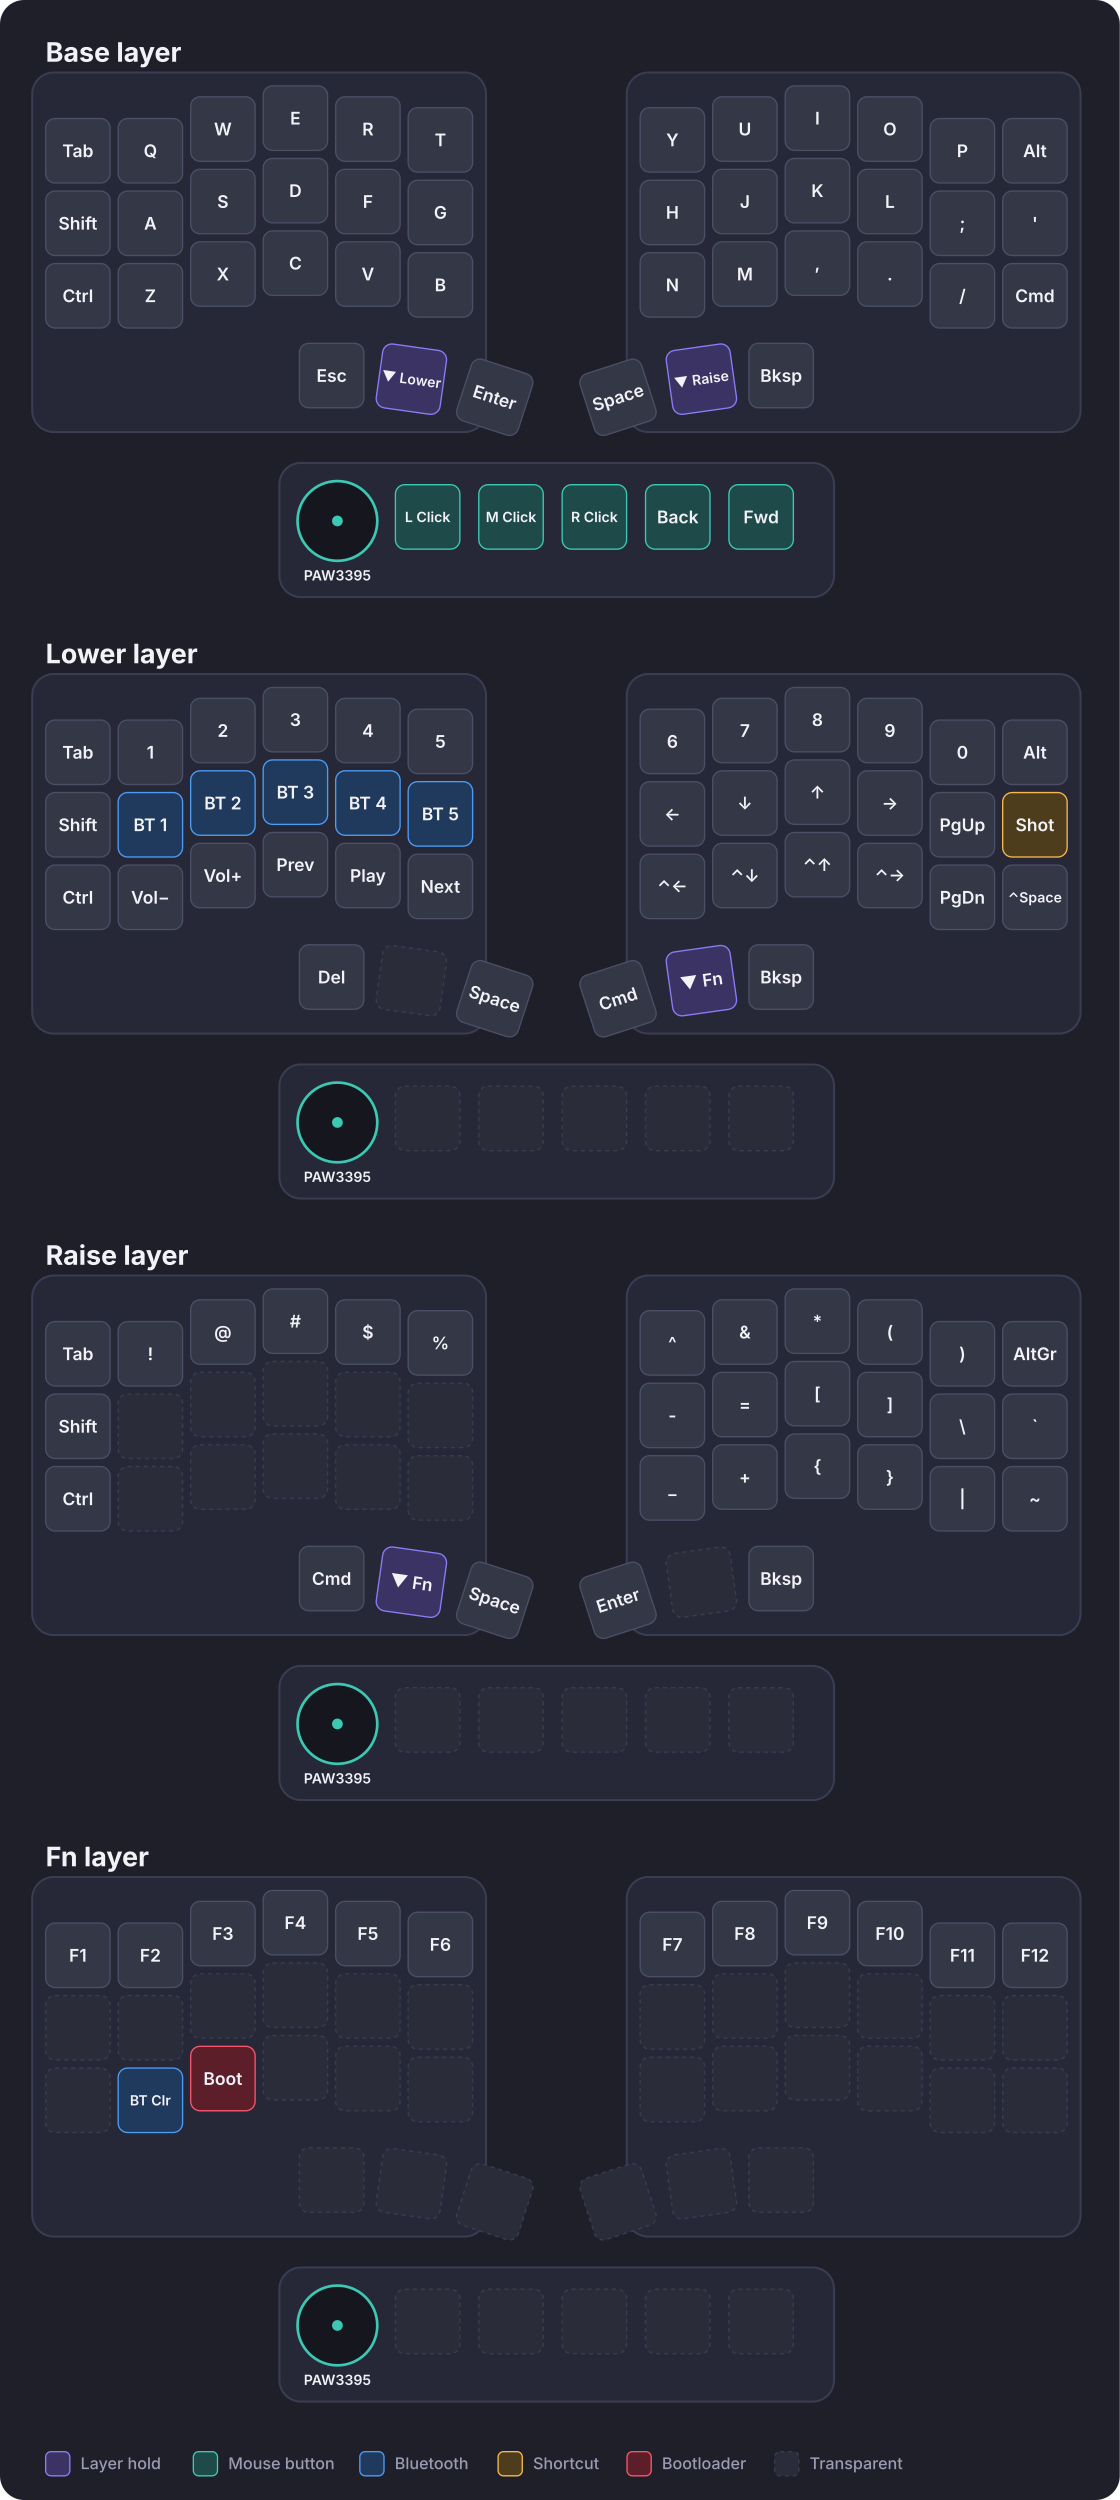
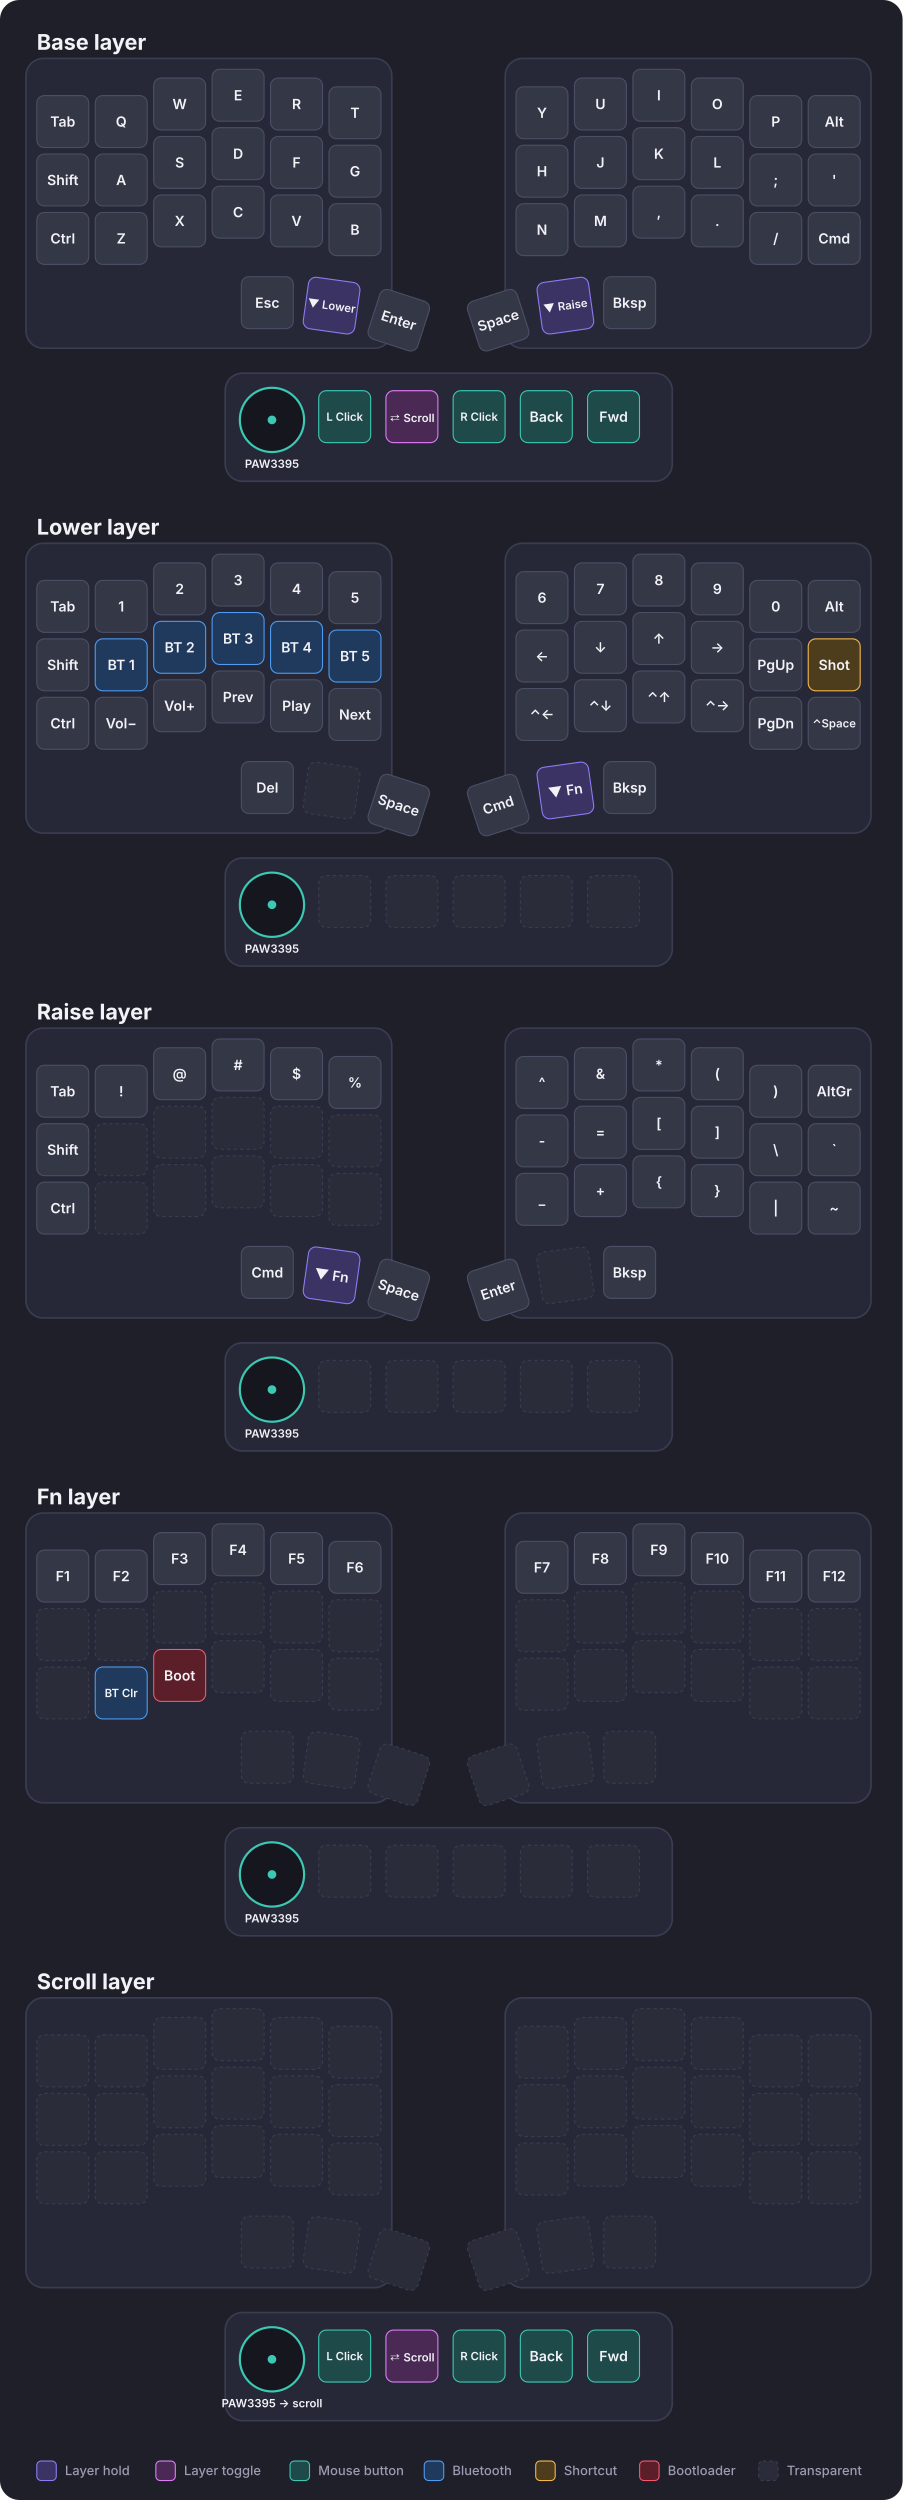
- <svg xmlns="http://www.w3.org/2000/svg" width="834" height="1862" viewBox="0 0 834 1862">
+ <svg xmlns="http://www.w3.org/2000/svg" width="834" height="2310" viewBox="0 0 834 2310">
  <style>
  .bg { fill: #1e1f29; }
  .half { fill: #262837; stroke: #3a3d52; stroke-width: 1.5; }
  .key { fill: #343746; stroke: #4b4f66; stroke-width: 1; }
  .lbl { fill: #f2f2f7; font: 600 13px 'Inter','Segoe UI',Helvetica,Arial,sans-serif; text-anchor: middle; dominant-baseline: central; }
  .small { font-size: 10.5px; }
  .title { fill: #f2f2f7; font: 700 20px 'Inter','Segoe UI',Helvetica,Arial,sans-serif; }
  .sub { fill: #9a9cb3; font: 500 12px 'Inter','Segoe UI',Helvetica,Arial,sans-serif; }
  .kind-layer { fill: #3b3363; stroke: #8b7cf6; }
+   .kind-toggle { fill: #4a2a55; stroke: #e07cf6; }
  .kind-mouse { fill: #1f4a4a; stroke: #3cc9b4; }
  .kind-bt { fill: #1f3a5c; stroke: #4c9cf5; }
  .kind-danger { fill: #5c1f2a; stroke: #f5576c; }
  .kind-macro { fill: #4d3d1d; stroke: #f5b84c; }
  .kind-trans { fill: #2a2c3a; stroke: #3a3d52; stroke-dasharray: 3 3; }
  .sensor { fill: #15161e; stroke: #3cc9b4; stroke-width: 2; }
  .sensor-dot { fill: #3cc9b4; }
  .wire { fill: none; stroke-width: 2.2; }
  .pin { fill: #f2f2f7; font: 500 11.5px 'JetBrains Mono','Fira Code',Menlo,monospace; dominant-baseline: central; }
  .pinbox { fill: #343746; stroke: #4b4f66; }
  .board { fill: #17351f; stroke: #3ccf6e; stroke-width: 2; }
</style>
  <rect class="bg" width="100%" height="100%" rx="18" />
  <text class="title" x="34" y="46">Base layer</text>
  <rect class="half" x="24" y="54" width="338" height="267.8" rx="16" />
  <rect class="half" x="466.8" y="54" width="338" height="267.8" rx="16" />
  <rect class="half" x="208.1" y="344.8" width="413.1" height="99.9" rx="16" />
  <circle class="sensor" cx="251.3" cy="388.0" r="29.7" />
  <circle class="sensor-dot" cx="251.3" cy="388.0" r="4" />
  <text class="lbl small" x="251.3" y="428.5">PAW3395</text>
  <g>
    <rect class="key" x="34.0" y="88.3" width="48" height="48" rx="7" />
    <text class="lbl" x="58.0" y="112.3">Tab</text>
  </g>
  <g>
    <rect class="key" x="88.0" y="88.3" width="48" height="48" rx="7" />
    <text class="lbl" x="112.0" y="112.3">Q</text>
  </g>
  <g>
    <rect class="key" x="142.0" y="72.1" width="48" height="48" rx="7" />
    <text class="lbl" x="166.0" y="96.1">W</text>
  </g>
  <g>
    <rect class="key" x="196.0" y="64.0" width="48" height="48" rx="7" />
    <text class="lbl" x="220.0" y="88.0">E</text>
  </g>
  <g>
    <rect class="key" x="250.0" y="72.1" width="48" height="48" rx="7" />
    <text class="lbl" x="274.0" y="96.1">R</text>
  </g>
  <g>
    <rect class="key" x="304.0" y="80.2" width="48" height="48" rx="7" />
    <text class="lbl" x="328.0" y="104.2">T</text>
  </g>
  <g>
    <rect class="key" x="476.8" y="80.2" width="48" height="48" rx="7" />
    <text class="lbl" x="500.8" y="104.2">Y</text>
  </g>
  <g>
    <rect class="key" x="530.8" y="72.1" width="48" height="48" rx="7" />
    <text class="lbl" x="554.8" y="96.1">U</text>
  </g>
  <g>
    <rect class="key" x="584.8" y="64.0" width="48" height="48" rx="7" />
    <text class="lbl" x="608.8" y="88.0">I</text>
  </g>
  <g>
    <rect class="key" x="638.8" y="72.1" width="48" height="48" rx="7" />
    <text class="lbl" x="662.8" y="96.1">O</text>
  </g>
  <g>
    <rect class="key" x="692.8" y="88.3" width="48" height="48" rx="7" />
    <text class="lbl" x="716.8" y="112.3">P</text>
  </g>
  <g>
    <rect class="key" x="746.8" y="88.3" width="48" height="48" rx="7" />
    <text class="lbl" x="770.8" y="112.3">Alt</text>
  </g>
  <g>
    <rect class="key" x="34.0" y="142.3" width="48" height="48" rx="7" />
    <text class="lbl" x="58.0" y="166.3">Shift</text>
  </g>
  <g>
    <rect class="key" x="88.0" y="142.3" width="48" height="48" rx="7" />
    <text class="lbl" x="112.0" y="166.3">A</text>
  </g>
  <g>
    <rect class="key" x="142.0" y="126.1" width="48" height="48" rx="7" />
    <text class="lbl" x="166.0" y="150.1">S</text>
  </g>
  <g>
    <rect class="key" x="196.0" y="118.0" width="48" height="48" rx="7" />
    <text class="lbl" x="220.0" y="142.0">D</text>
  </g>
  <g>
    <rect class="key" x="250.0" y="126.1" width="48" height="48" rx="7" />
    <text class="lbl" x="274.0" y="150.1">F</text>
  </g>
  <g>
    <rect class="key" x="304.0" y="134.2" width="48" height="48" rx="7" />
    <text class="lbl" x="328.0" y="158.2">G</text>
  </g>
  <g>
    <rect class="key" x="476.8" y="134.2" width="48" height="48" rx="7" />
    <text class="lbl" x="500.8" y="158.2">H</text>
  </g>
  <g>
    <rect class="key" x="530.8" y="126.1" width="48" height="48" rx="7" />
    <text class="lbl" x="554.8" y="150.1">J</text>
  </g>
  <g>
    <rect class="key" x="584.8" y="118.0" width="48" height="48" rx="7" />
    <text class="lbl" x="608.8" y="142.0">K</text>
  </g>
  <g>
    <rect class="key" x="638.8" y="126.1" width="48" height="48" rx="7" />
    <text class="lbl" x="662.8" y="150.1">L</text>
  </g>
  <g>
    <rect class="key" x="692.8" y="142.3" width="48" height="48" rx="7" />
    <text class="lbl" x="716.8" y="166.3">;</text>
  </g>
  <g>
    <rect class="key" x="746.8" y="142.3" width="48" height="48" rx="7" />
    <text class="lbl" x="770.8" y="166.3">'</text>
  </g>
  <g>
    <rect class="key" x="34.0" y="196.3" width="48" height="48" rx="7" />
    <text class="lbl" x="58.0" y="220.3">Ctrl</text>
  </g>
  <g>
    <rect class="key" x="88.0" y="196.3" width="48" height="48" rx="7" />
    <text class="lbl" x="112.0" y="220.3">Z</text>
  </g>
  <g>
    <rect class="key" x="142.0" y="180.1" width="48" height="48" rx="7" />
    <text class="lbl" x="166.0" y="204.1">X</text>
  </g>
  <g>
    <rect class="key" x="196.0" y="172.0" width="48" height="48" rx="7" />
    <text class="lbl" x="220.0" y="196.0">C</text>
  </g>
  <g>
    <rect class="key" x="250.0" y="180.1" width="48" height="48" rx="7" />
    <text class="lbl" x="274.0" y="204.1">V</text>
  </g>
  <g>
    <rect class="key" x="304.0" y="188.2" width="48" height="48" rx="7" />
    <text class="lbl" x="328.0" y="212.2">B</text>
  </g>
  <g>
    <rect class="key" x="476.8" y="188.2" width="48" height="48" rx="7" />
    <text class="lbl" x="500.8" y="212.2">N</text>
  </g>
  <g>
    <rect class="key" x="530.8" y="180.1" width="48" height="48" rx="7" />
    <text class="lbl" x="554.8" y="204.1">M</text>
  </g>
  <g>
    <rect class="key" x="584.8" y="172.0" width="48" height="48" rx="7" />
    <text class="lbl" x="608.8" y="196.0">,</text>
  </g>
  <g>
    <rect class="key" x="638.8" y="180.1" width="48" height="48" rx="7" />
    <text class="lbl" x="662.8" y="204.1">.</text>
  </g>
  <g>
    <rect class="key" x="692.8" y="196.3" width="48" height="48" rx="7" />
    <text class="lbl" x="716.8" y="220.3">/</text>
  </g>
  <g>
    <rect class="key" x="746.8" y="196.3" width="48" height="48" rx="7" />
    <text class="lbl" x="770.8" y="220.3">Cmd</text>
  </g>
  <g>
    <rect class="key" x="223.0" y="255.7" width="48" height="48" rx="7" />
    <text class="lbl" x="247.0" y="279.7">Esc</text>
  </g>
  <g transform="rotate(8 306.4 282.4)">
    <rect class="key kind-layer" x="282.4" y="258.4" width="48" height="48" rx="7" />
    <text class="lbl small" x="306.4" y="282.4">▼ Lower</text>
  </g>
  <g transform="rotate(18 368.5 295.9)">
    <rect class="key" x="344.5" y="271.9" width="48" height="48" rx="7" />
    <text class="lbl" x="368.5" y="295.9">Enter</text>
  </g>
  <g transform="rotate(-18 460.3 295.9)">
    <rect class="key" x="436.3" y="271.9" width="48" height="48" rx="7" />
    <text class="lbl" x="460.3" y="295.9">Space</text>
  </g>
  <g transform="rotate(-8 522.4 282.4)">
    <rect class="key kind-layer" x="498.4" y="258.4" width="48" height="48" rx="7" />
    <text class="lbl small" x="522.4" y="282.4">▼ Raise</text>
  </g>
  <g>
    <rect class="key" x="557.8" y="255.7" width="48" height="48" rx="7" />
    <text class="lbl" x="581.8" y="279.7">Bksp</text>
  </g>
  <g>
    <rect class="key kind-mouse" x="294.5" y="361.0" width="48" height="48" rx="7" />
    <text class="lbl small" x="318.5" y="385.0">L Click</text>
  </g>
  <g>
-     <rect class="key kind-mouse" x="356.6" y="361.0" width="48" height="48" rx="7" />
-     <text class="lbl small" x="380.6" y="385.0">M Click</text>
+     <rect class="key kind-toggle" x="356.6" y="361.0" width="48" height="48" rx="7" />
+     <text class="lbl small" x="380.6" y="385.0">⇄ Scroll</text>
  </g>
  <g>
    <rect class="key kind-mouse" x="418.7" y="361.0" width="48" height="48" rx="7" />
    <text class="lbl small" x="442.7" y="385.0">R Click</text>
  </g>
  <g>
    <rect class="key kind-mouse" x="480.8" y="361.0" width="48" height="48" rx="7" />
    <text class="lbl" x="504.8" y="385.0">Back</text>
  </g>
  <g>
    <rect class="key kind-mouse" x="542.9" y="361.0" width="48" height="48" rx="7" />
    <text class="lbl" x="566.9" y="385.0">Fwd</text>
  </g>
  <text class="title" x="34" y="494">Lower layer</text>
  <rect class="half" x="24" y="502" width="338" height="267.8" rx="16" />
  <rect class="half" x="466.8" y="502" width="338" height="267.8" rx="16" />
  <rect class="half" x="208.1" y="792.8" width="413.1" height="99.9" rx="16" />
  <circle class="sensor" cx="251.3" cy="836.0" r="29.7" />
  <circle class="sensor-dot" cx="251.3" cy="836.0" r="4" />
  <text class="lbl small" x="251.3" y="876.5">PAW3395</text>
  <g>
    <rect class="key" x="34.0" y="536.3" width="48" height="48" rx="7" />
    <text class="lbl" x="58.0" y="560.3">Tab</text>
  </g>
  <g>
    <rect class="key" x="88.0" y="536.3" width="48" height="48" rx="7" />
    <text class="lbl" x="112.0" y="560.3">1</text>
  </g>
  <g>
    <rect class="key" x="142.0" y="520.1" width="48" height="48" rx="7" />
    <text class="lbl" x="166.0" y="544.1">2</text>
  </g>
  <g>
    <rect class="key" x="196.0" y="512.0" width="48" height="48" rx="7" />
    <text class="lbl" x="220.0" y="536.0">3</text>
  </g>
  <g>
    <rect class="key" x="250.0" y="520.1" width="48" height="48" rx="7" />
    <text class="lbl" x="274.0" y="544.1">4</text>
  </g>
  <g>
    <rect class="key" x="304.0" y="528.2" width="48" height="48" rx="7" />
    <text class="lbl" x="328.0" y="552.2">5</text>
  </g>
  <g>
    <rect class="key" x="476.8" y="528.2" width="48" height="48" rx="7" />
    <text class="lbl" x="500.8" y="552.2">6</text>
  </g>
  <g>
    <rect class="key" x="530.8" y="520.1" width="48" height="48" rx="7" />
    <text class="lbl" x="554.8" y="544.1">7</text>
  </g>
  <g>
    <rect class="key" x="584.8" y="512.0" width="48" height="48" rx="7" />
    <text class="lbl" x="608.8" y="536.0">8</text>
  </g>
  <g>
    <rect class="key" x="638.8" y="520.1" width="48" height="48" rx="7" />
    <text class="lbl" x="662.8" y="544.1">9</text>
  </g>
  <g>
    <rect class="key" x="692.8" y="536.3" width="48" height="48" rx="7" />
    <text class="lbl" x="716.8" y="560.3">0</text>
  </g>
  <g>
    <rect class="key" x="746.8" y="536.3" width="48" height="48" rx="7" />
    <text class="lbl" x="770.8" y="560.3">Alt</text>
  </g>
  <g>
    <rect class="key" x="34.0" y="590.3" width="48" height="48" rx="7" />
    <text class="lbl" x="58.0" y="614.3">Shift</text>
  </g>
  <g>
    <rect class="key kind-bt" x="88.0" y="590.3" width="48" height="48" rx="7" />
    <text class="lbl" x="112.0" y="614.3">BT 1</text>
  </g>
  <g>
    <rect class="key kind-bt" x="142.0" y="574.1" width="48" height="48" rx="7" />
    <text class="lbl" x="166.0" y="598.1">BT 2</text>
  </g>
  <g>
    <rect class="key kind-bt" x="196.0" y="566.0" width="48" height="48" rx="7" />
    <text class="lbl" x="220.0" y="590.0">BT 3</text>
  </g>
  <g>
    <rect class="key kind-bt" x="250.0" y="574.1" width="48" height="48" rx="7" />
    <text class="lbl" x="274.0" y="598.1">BT 4</text>
  </g>
  <g>
    <rect class="key kind-bt" x="304.0" y="582.2" width="48" height="48" rx="7" />
    <text class="lbl" x="328.0" y="606.2">BT 5</text>
  </g>
  <g>
    <rect class="key" x="476.8" y="582.2" width="48" height="48" rx="7" />
    <text class="lbl" x="500.8" y="606.2">←</text>
  </g>
  <g>
    <rect class="key" x="530.8" y="574.1" width="48" height="48" rx="7" />
    <text class="lbl" x="554.8" y="598.1">↓</text>
  </g>
  <g>
    <rect class="key" x="584.8" y="566.0" width="48" height="48" rx="7" />
    <text class="lbl" x="608.8" y="590.0">↑</text>
  </g>
  <g>
    <rect class="key" x="638.8" y="574.1" width="48" height="48" rx="7" />
    <text class="lbl" x="662.8" y="598.1">→</text>
  </g>
  <g>
    <rect class="key" x="692.8" y="590.3" width="48" height="48" rx="7" />
    <text class="lbl" x="716.8" y="614.3">PgUp</text>
  </g>
  <g>
    <rect class="key kind-macro" x="746.8" y="590.3" width="48" height="48" rx="7" />
    <text class="lbl" x="770.8" y="614.3">Shot</text>
  </g>
  <g>
    <rect class="key" x="34.0" y="644.3" width="48" height="48" rx="7" />
    <text class="lbl" x="58.0" y="668.3">Ctrl</text>
  </g>
  <g>
    <rect class="key" x="88.0" y="644.3" width="48" height="48" rx="7" />
    <text class="lbl" x="112.0" y="668.3">Vol−</text>
  </g>
  <g>
    <rect class="key" x="142.0" y="628.1" width="48" height="48" rx="7" />
    <text class="lbl" x="166.0" y="652.1">Vol+</text>
  </g>
  <g>
    <rect class="key" x="196.0" y="620.0" width="48" height="48" rx="7" />
    <text class="lbl" x="220.0" y="644.0">Prev</text>
  </g>
  <g>
    <rect class="key" x="250.0" y="628.1" width="48" height="48" rx="7" />
    <text class="lbl" x="274.0" y="652.1">Play</text>
  </g>
  <g>
    <rect class="key" x="304.0" y="636.2" width="48" height="48" rx="7" />
    <text class="lbl" x="328.0" y="660.2">Next</text>
  </g>
  <g>
    <rect class="key" x="476.8" y="636.2" width="48" height="48" rx="7" />
    <text class="lbl" x="500.8" y="660.2">⌃←</text>
  </g>
  <g>
    <rect class="key" x="530.8" y="628.1" width="48" height="48" rx="7" />
    <text class="lbl" x="554.8" y="652.1">⌃↓</text>
  </g>
  <g>
    <rect class="key" x="584.8" y="620.0" width="48" height="48" rx="7" />
    <text class="lbl" x="608.8" y="644.0">⌃↑</text>
  </g>
  <g>
    <rect class="key" x="638.8" y="628.1" width="48" height="48" rx="7" />
    <text class="lbl" x="662.8" y="652.1">⌃→</text>
  </g>
  <g>
    <rect class="key" x="692.8" y="644.3" width="48" height="48" rx="7" />
    <text class="lbl" x="716.8" y="668.3">PgDn</text>
  </g>
  <g>
    <rect class="key" x="746.8" y="644.3" width="48" height="48" rx="7" />
    <text class="lbl small" x="770.8" y="668.3">⌃Space</text>
  </g>
  <g>
    <rect class="key" x="223.0" y="703.7" width="48" height="48" rx="7" />
    <text class="lbl" x="247.0" y="727.7">Del</text>
  </g>
  <g transform="rotate(8 306.4 730.4)">
    <rect class="key kind-trans" x="282.4" y="706.4" width="48" height="48" rx="7" />
  </g>
  <g transform="rotate(18 368.5 743.9)">
    <rect class="key" x="344.5" y="719.9" width="48" height="48" rx="7" />
    <text class="lbl" x="368.5" y="743.9">Space</text>
  </g>
  <g transform="rotate(-18 460.3 743.9)">
    <rect class="key" x="436.3" y="719.9" width="48" height="48" rx="7" />
    <text class="lbl" x="460.3" y="743.9">Cmd</text>
  </g>
  <g transform="rotate(-8 522.4 730.4)">
    <rect class="key kind-layer" x="498.4" y="706.4" width="48" height="48" rx="7" />
    <text class="lbl" x="522.4" y="730.4">▼ Fn</text>
  </g>
  <g>
    <rect class="key" x="557.8" y="703.7" width="48" height="48" rx="7" />
    <text class="lbl" x="581.8" y="727.7">Bksp</text>
  </g>
  <g>
    <rect class="key kind-trans" x="294.5" y="809.0" width="48" height="48" rx="7" />
  </g>
  <g>
    <rect class="key kind-trans" x="356.6" y="809.0" width="48" height="48" rx="7" />
  </g>
  <g>
    <rect class="key kind-trans" x="418.7" y="809.0" width="48" height="48" rx="7" />
  </g>
  <g>
    <rect class="key kind-trans" x="480.8" y="809.0" width="48" height="48" rx="7" />
  </g>
  <g>
    <rect class="key kind-trans" x="542.9" y="809.0" width="48" height="48" rx="7" />
  </g>
  <text class="title" x="34" y="942">Raise layer</text>
  <rect class="half" x="24" y="950" width="338" height="267.8" rx="16" />
  <rect class="half" x="466.8" y="950" width="338" height="267.8" rx="16" />
  <rect class="half" x="208.1" y="1240.8" width="413.1" height="99.9" rx="16" />
  <circle class="sensor" cx="251.3" cy="1284.0" r="29.7" />
  <circle class="sensor-dot" cx="251.3" cy="1284.0" r="4" />
  <text class="lbl small" x="251.3" y="1324.5">PAW3395</text>
  <g>
    <rect class="key" x="34.0" y="984.3" width="48" height="48" rx="7" />
    <text class="lbl" x="58.0" y="1008.3">Tab</text>
  </g>
  <g>
    <rect class="key" x="88.0" y="984.3" width="48" height="48" rx="7" />
    <text class="lbl" x="112.0" y="1008.3">!</text>
  </g>
  <g>
    <rect class="key" x="142.0" y="968.1" width="48" height="48" rx="7" />
    <text class="lbl" x="166.0" y="992.1">@</text>
  </g>
  <g>
    <rect class="key" x="196.0" y="960.0" width="48" height="48" rx="7" />
    <text class="lbl" x="220.0" y="984.0">#</text>
  </g>
  <g>
    <rect class="key" x="250.0" y="968.1" width="48" height="48" rx="7" />
    <text class="lbl" x="274.0" y="992.1">$</text>
  </g>
  <g>
    <rect class="key" x="304.0" y="976.2" width="48" height="48" rx="7" />
    <text class="lbl" x="328.0" y="1000.2">%</text>
  </g>
  <g>
    <rect class="key" x="476.8" y="976.2" width="48" height="48" rx="7" />
    <text class="lbl" x="500.8" y="1000.2">^</text>
  </g>
  <g>
    <rect class="key" x="530.8" y="968.1" width="48" height="48" rx="7" />
    <text class="lbl" x="554.8" y="992.1">&amp;</text>
  </g>
  <g>
    <rect class="key" x="584.8" y="960.0" width="48" height="48" rx="7" />
    <text class="lbl" x="608.8" y="984.0">*</text>
  </g>
  <g>
    <rect class="key" x="638.8" y="968.1" width="48" height="48" rx="7" />
    <text class="lbl" x="662.8" y="992.1">(</text>
  </g>
  <g>
    <rect class="key" x="692.8" y="984.3" width="48" height="48" rx="7" />
    <text class="lbl" x="716.8" y="1008.3">)</text>
  </g>
  <g>
    <rect class="key" x="746.8" y="984.3" width="48" height="48" rx="7" />
    <text class="lbl" x="770.8" y="1008.3">AltGr</text>
  </g>
  <g>
    <rect class="key" x="34.0" y="1038.3" width="48" height="48" rx="7" />
    <text class="lbl" x="58.0" y="1062.3">Shift</text>
  </g>
  <g>
    <rect class="key kind-trans" x="88.0" y="1038.3" width="48" height="48" rx="7" />
  </g>
  <g>
    <rect class="key kind-trans" x="142.0" y="1022.1" width="48" height="48" rx="7" />
  </g>
  <g>
    <rect class="key kind-trans" x="196.0" y="1014.0" width="48" height="48" rx="7" />
  </g>
  <g>
    <rect class="key kind-trans" x="250.0" y="1022.1" width="48" height="48" rx="7" />
  </g>
  <g>
    <rect class="key kind-trans" x="304.0" y="1030.2" width="48" height="48" rx="7" />
  </g>
  <g>
    <rect class="key" x="476.8" y="1030.2" width="48" height="48" rx="7" />
    <text class="lbl" x="500.8" y="1054.2">-</text>
  </g>
  <g>
    <rect class="key" x="530.8" y="1022.1" width="48" height="48" rx="7" />
    <text class="lbl" x="554.8" y="1046.1">=</text>
  </g>
  <g>
    <rect class="key" x="584.8" y="1014.0" width="48" height="48" rx="7" />
    <text class="lbl" x="608.8" y="1038.0">[</text>
  </g>
  <g>
    <rect class="key" x="638.8" y="1022.1" width="48" height="48" rx="7" />
    <text class="lbl" x="662.8" y="1046.1">]</text>
  </g>
  <g>
    <rect class="key" x="692.8" y="1038.3" width="48" height="48" rx="7" />
    <text class="lbl" x="716.8" y="1062.3">\</text>
  </g>
  <g>
    <rect class="key" x="746.8" y="1038.3" width="48" height="48" rx="7" />
    <text class="lbl" x="770.8" y="1062.3">`</text>
  </g>
  <g>
    <rect class="key" x="34.0" y="1092.3" width="48" height="48" rx="7" />
    <text class="lbl" x="58.0" y="1116.3">Ctrl</text>
  </g>
  <g>
    <rect class="key kind-trans" x="88.0" y="1092.3" width="48" height="48" rx="7" />
  </g>
  <g>
    <rect class="key kind-trans" x="142.0" y="1076.1" width="48" height="48" rx="7" />
  </g>
  <g>
    <rect class="key kind-trans" x="196.0" y="1068.0" width="48" height="48" rx="7" />
  </g>
  <g>
    <rect class="key kind-trans" x="250.0" y="1076.1" width="48" height="48" rx="7" />
  </g>
  <g>
    <rect class="key kind-trans" x="304.0" y="1084.2" width="48" height="48" rx="7" />
  </g>
  <g>
    <rect class="key" x="476.8" y="1084.2" width="48" height="48" rx="7" />
    <text class="lbl" x="500.8" y="1108.2">_</text>
  </g>
  <g>
    <rect class="key" x="530.8" y="1076.1" width="48" height="48" rx="7" />
    <text class="lbl" x="554.8" y="1100.1">+</text>
  </g>
  <g>
    <rect class="key" x="584.8" y="1068.0" width="48" height="48" rx="7" />
    <text class="lbl" x="608.8" y="1092.0">{</text>
  </g>
  <g>
    <rect class="key" x="638.8" y="1076.1" width="48" height="48" rx="7" />
    <text class="lbl" x="662.8" y="1100.1">}</text>
  </g>
  <g>
    <rect class="key" x="692.8" y="1092.3" width="48" height="48" rx="7" />
    <text class="lbl" x="716.8" y="1116.3">|</text>
  </g>
  <g>
    <rect class="key" x="746.8" y="1092.3" width="48" height="48" rx="7" />
    <text class="lbl" x="770.8" y="1116.3">~</text>
  </g>
  <g>
    <rect class="key" x="223.0" y="1151.7" width="48" height="48" rx="7" />
    <text class="lbl" x="247.0" y="1175.7">Cmd</text>
  </g>
  <g transform="rotate(8 306.4 1178.4)">
    <rect class="key kind-layer" x="282.4" y="1154.4" width="48" height="48" rx="7" />
    <text class="lbl" x="306.4" y="1178.4">▼ Fn</text>
  </g>
  <g transform="rotate(18 368.5 1191.9)">
    <rect class="key" x="344.5" y="1167.9" width="48" height="48" rx="7" />
    <text class="lbl" x="368.5" y="1191.9">Space</text>
  </g>
  <g transform="rotate(-18 460.3 1191.9)">
    <rect class="key" x="436.3" y="1167.9" width="48" height="48" rx="7" />
    <text class="lbl" x="460.3" y="1191.9">Enter</text>
  </g>
  <g transform="rotate(-8 522.4 1178.4)">
    <rect class="key kind-trans" x="498.4" y="1154.4" width="48" height="48" rx="7" />
  </g>
  <g>
    <rect class="key" x="557.8" y="1151.7" width="48" height="48" rx="7" />
    <text class="lbl" x="581.8" y="1175.7">Bksp</text>
  </g>
  <g>
    <rect class="key kind-trans" x="294.5" y="1257.0" width="48" height="48" rx="7" />
  </g>
  <g>
    <rect class="key kind-trans" x="356.6" y="1257.0" width="48" height="48" rx="7" />
  </g>
  <g>
    <rect class="key kind-trans" x="418.7" y="1257.0" width="48" height="48" rx="7" />
  </g>
  <g>
    <rect class="key kind-trans" x="480.8" y="1257.0" width="48" height="48" rx="7" />
  </g>
  <g>
    <rect class="key kind-trans" x="542.9" y="1257.0" width="48" height="48" rx="7" />
  </g>
  <text class="title" x="34" y="1390">Fn layer</text>
  <rect class="half" x="24" y="1398" width="338" height="267.8" rx="16" />
  <rect class="half" x="466.8" y="1398" width="338" height="267.8" rx="16" />
  <rect class="half" x="208.1" y="1688.8" width="413.1" height="99.9" rx="16" />
  <circle class="sensor" cx="251.3" cy="1732.0" r="29.7" />
  <circle class="sensor-dot" cx="251.3" cy="1732.0" r="4" />
  <text class="lbl small" x="251.3" y="1772.5">PAW3395</text>
  <g>
    <rect class="key" x="34.0" y="1432.3" width="48" height="48" rx="7" />
    <text class="lbl" x="58.0" y="1456.3">F1</text>
  </g>
  <g>
    <rect class="key" x="88.0" y="1432.3" width="48" height="48" rx="7" />
    <text class="lbl" x="112.0" y="1456.3">F2</text>
  </g>
  <g>
    <rect class="key" x="142.0" y="1416.1" width="48" height="48" rx="7" />
    <text class="lbl" x="166.0" y="1440.1">F3</text>
  </g>
  <g>
    <rect class="key" x="196.0" y="1408.0" width="48" height="48" rx="7" />
    <text class="lbl" x="220.0" y="1432.0">F4</text>
  </g>
  <g>
    <rect class="key" x="250.0" y="1416.1" width="48" height="48" rx="7" />
    <text class="lbl" x="274.0" y="1440.1">F5</text>
  </g>
  <g>
    <rect class="key" x="304.0" y="1424.2" width="48" height="48" rx="7" />
    <text class="lbl" x="328.0" y="1448.2">F6</text>
  </g>
  <g>
    <rect class="key" x="476.8" y="1424.2" width="48" height="48" rx="7" />
    <text class="lbl" x="500.8" y="1448.2">F7</text>
  </g>
  <g>
    <rect class="key" x="530.8" y="1416.1" width="48" height="48" rx="7" />
    <text class="lbl" x="554.8" y="1440.1">F8</text>
  </g>
  <g>
    <rect class="key" x="584.8" y="1408.0" width="48" height="48" rx="7" />
    <text class="lbl" x="608.8" y="1432.0">F9</text>
  </g>
  <g>
    <rect class="key" x="638.8" y="1416.1" width="48" height="48" rx="7" />
    <text class="lbl" x="662.8" y="1440.1">F10</text>
  </g>
  <g>
    <rect class="key" x="692.8" y="1432.3" width="48" height="48" rx="7" />
    <text class="lbl" x="716.8" y="1456.3">F11</text>
  </g>
  <g>
    <rect class="key" x="746.8" y="1432.3" width="48" height="48" rx="7" />
    <text class="lbl" x="770.8" y="1456.3">F12</text>
  </g>
  <g>
    <rect class="key kind-trans" x="34.0" y="1486.3" width="48" height="48" rx="7" />
  </g>
  <g>
    <rect class="key kind-trans" x="88.0" y="1486.3" width="48" height="48" rx="7" />
  </g>
  <g>
    <rect class="key kind-trans" x="142.0" y="1470.1" width="48" height="48" rx="7" />
  </g>
  <g>
    <rect class="key kind-trans" x="196.0" y="1462.0" width="48" height="48" rx="7" />
  </g>
  <g>
    <rect class="key kind-trans" x="250.0" y="1470.1" width="48" height="48" rx="7" />
  </g>
  <g>
    <rect class="key kind-trans" x="304.0" y="1478.2" width="48" height="48" rx="7" />
  </g>
  <g>
    <rect class="key kind-trans" x="476.8" y="1478.2" width="48" height="48" rx="7" />
  </g>
  <g>
    <rect class="key kind-trans" x="530.8" y="1470.1" width="48" height="48" rx="7" />
  </g>
  <g>
    <rect class="key kind-trans" x="584.8" y="1462.0" width="48" height="48" rx="7" />
  </g>
  <g>
    <rect class="key kind-trans" x="638.8" y="1470.1" width="48" height="48" rx="7" />
  </g>
  <g>
    <rect class="key kind-trans" x="692.8" y="1486.3" width="48" height="48" rx="7" />
  </g>
  <g>
    <rect class="key kind-trans" x="746.8" y="1486.3" width="48" height="48" rx="7" />
  </g>
  <g>
    <rect class="key kind-trans" x="34.0" y="1540.3" width="48" height="48" rx="7" />
  </g>
  <g>
    <rect class="key kind-bt" x="88.0" y="1540.3" width="48" height="48" rx="7" />
    <text class="lbl small" x="112.0" y="1564.3">BT Clr</text>
  </g>
  <g>
    <rect class="key kind-danger" x="142.0" y="1524.1" width="48" height="48" rx="7" />
    <text class="lbl" x="166.0" y="1548.1">Boot</text>
  </g>
  <g>
    <rect class="key kind-trans" x="196.0" y="1516.0" width="48" height="48" rx="7" />
  </g>
  <g>
    <rect class="key kind-trans" x="250.0" y="1524.1" width="48" height="48" rx="7" />
  </g>
  <g>
    <rect class="key kind-trans" x="304.0" y="1532.2" width="48" height="48" rx="7" />
  </g>
  <g>
    <rect class="key kind-trans" x="476.8" y="1532.2" width="48" height="48" rx="7" />
  </g>
  <g>
    <rect class="key kind-trans" x="530.8" y="1524.1" width="48" height="48" rx="7" />
  </g>
  <g>
    <rect class="key kind-trans" x="584.8" y="1516.0" width="48" height="48" rx="7" />
  </g>
  <g>
    <rect class="key kind-trans" x="638.8" y="1524.1" width="48" height="48" rx="7" />
  </g>
  <g>
    <rect class="key kind-trans" x="692.8" y="1540.3" width="48" height="48" rx="7" />
  </g>
  <g>
    <rect class="key kind-trans" x="746.8" y="1540.3" width="48" height="48" rx="7" />
  </g>
  <g>
    <rect class="key kind-trans" x="223.0" y="1599.7" width="48" height="48" rx="7" />
  </g>
  <g transform="rotate(8 306.4 1626.4)">
    <rect class="key kind-trans" x="282.4" y="1602.4" width="48" height="48" rx="7" />
  </g>
  <g transform="rotate(18 368.5 1639.9)">
    <rect class="key kind-trans" x="344.5" y="1615.9" width="48" height="48" rx="7" />
  </g>
  <g transform="rotate(-18 460.3 1639.9)">
    <rect class="key kind-trans" x="436.3" y="1615.9" width="48" height="48" rx="7" />
  </g>
  <g transform="rotate(-8 522.4 1626.4)">
    <rect class="key kind-trans" x="498.4" y="1602.4" width="48" height="48" rx="7" />
  </g>
  <g>
    <rect class="key kind-trans" x="557.8" y="1599.7" width="48" height="48" rx="7" />
  </g>
  <g>
    <rect class="key kind-trans" x="294.5" y="1705.0" width="48" height="48" rx="7" />
  </g>
  <g>
    <rect class="key kind-trans" x="356.6" y="1705.0" width="48" height="48" rx="7" />
  </g>
  <g>
    <rect class="key kind-trans" x="418.7" y="1705.0" width="48" height="48" rx="7" />
  </g>
  <g>
    <rect class="key kind-trans" x="480.8" y="1705.0" width="48" height="48" rx="7" />
  </g>
  <g>
    <rect class="key kind-trans" x="542.9" y="1705.0" width="48" height="48" rx="7" />
  </g>
-   <rect class="key kind-layer" x="34" y="1826" width="18" height="18" rx="4" />
-   <text class="sub" x="60" y="1839">Layer hold</text>
-   <rect class="key kind-mouse" x="144" y="1826" width="18" height="18" rx="4" />
-   <text class="sub" x="170" y="1839">Mouse button</text>
-   <rect class="key kind-bt" x="268" y="1826" width="18" height="18" rx="4" />
-   <text class="sub" x="294" y="1839">Bluetooth</text>
-   <rect class="key kind-macro" x="371" y="1826" width="18" height="18" rx="4" />
-   <text class="sub" x="397" y="1839">Shortcut</text>
-   <rect class="key kind-danger" x="467" y="1826" width="18" height="18" rx="4" />
-   <text class="sub" x="493" y="1839">Bootloader</text>
-   <rect class="key kind-trans" x="577" y="1826" width="18" height="18" rx="4" />
-   <text class="sub" x="603" y="1839">Transparent</text>
+   <text class="title" x="34" y="1838">Scroll layer</text>
+   <rect class="half" x="24" y="1846" width="338" height="267.8" rx="16" />
+   <rect class="half" x="466.8" y="1846" width="338" height="267.8" rx="16" />
+   <rect class="half" x="208.1" y="2136.8" width="413.1" height="99.9" rx="16" />
+   <circle class="sensor" cx="251.3" cy="2180.0" r="29.7" />
+   <circle class="sensor-dot" cx="251.3" cy="2180.0" r="4" />
+   <text class="lbl small" x="251.3" y="2220.5">PAW3395 → scroll</text>
+   <g>
+     <rect class="key kind-trans" x="34.0" y="1880.3" width="48" height="48" rx="7" />
+   </g>
+   <g>
+     <rect class="key kind-trans" x="88.0" y="1880.3" width="48" height="48" rx="7" />
+   </g>
+   <g>
+     <rect class="key kind-trans" x="142.0" y="1864.1" width="48" height="48" rx="7" />
+   </g>
+   <g>
+     <rect class="key kind-trans" x="196.0" y="1856.0" width="48" height="48" rx="7" />
+   </g>
+   <g>
+     <rect class="key kind-trans" x="250.0" y="1864.1" width="48" height="48" rx="7" />
+   </g>
+   <g>
+     <rect class="key kind-trans" x="304.0" y="1872.2" width="48" height="48" rx="7" />
+   </g>
+   <g>
+     <rect class="key kind-trans" x="476.8" y="1872.2" width="48" height="48" rx="7" />
+   </g>
+   <g>
+     <rect class="key kind-trans" x="530.8" y="1864.1" width="48" height="48" rx="7" />
+   </g>
+   <g>
+     <rect class="key kind-trans" x="584.8" y="1856.0" width="48" height="48" rx="7" />
+   </g>
+   <g>
+     <rect class="key kind-trans" x="638.8" y="1864.1" width="48" height="48" rx="7" />
+   </g>
+   <g>
+     <rect class="key kind-trans" x="692.8" y="1880.3" width="48" height="48" rx="7" />
+   </g>
+   <g>
+     <rect class="key kind-trans" x="746.8" y="1880.3" width="48" height="48" rx="7" />
+   </g>
+   <g>
+     <rect class="key kind-trans" x="34.0" y="1934.3" width="48" height="48" rx="7" />
+   </g>
+   <g>
+     <rect class="key kind-trans" x="88.0" y="1934.3" width="48" height="48" rx="7" />
+   </g>
+   <g>
+     <rect class="key kind-trans" x="142.0" y="1918.1" width="48" height="48" rx="7" />
+   </g>
+   <g>
+     <rect class="key kind-trans" x="196.0" y="1910.0" width="48" height="48" rx="7" />
+   </g>
+   <g>
+     <rect class="key kind-trans" x="250.0" y="1918.1" width="48" height="48" rx="7" />
+   </g>
+   <g>
+     <rect class="key kind-trans" x="304.0" y="1926.2" width="48" height="48" rx="7" />
+   </g>
+   <g>
+     <rect class="key kind-trans" x="476.8" y="1926.2" width="48" height="48" rx="7" />
+   </g>
+   <g>
+     <rect class="key kind-trans" x="530.8" y="1918.1" width="48" height="48" rx="7" />
+   </g>
+   <g>
+     <rect class="key kind-trans" x="584.8" y="1910.0" width="48" height="48" rx="7" />
+   </g>
+   <g>
+     <rect class="key kind-trans" x="638.8" y="1918.1" width="48" height="48" rx="7" />
+   </g>
+   <g>
+     <rect class="key kind-trans" x="692.8" y="1934.3" width="48" height="48" rx="7" />
+   </g>
+   <g>
+     <rect class="key kind-trans" x="746.8" y="1934.3" width="48" height="48" rx="7" />
+   </g>
+   <g>
+     <rect class="key kind-trans" x="34.0" y="1988.3" width="48" height="48" rx="7" />
+   </g>
+   <g>
+     <rect class="key kind-trans" x="88.0" y="1988.3" width="48" height="48" rx="7" />
+   </g>
+   <g>
+     <rect class="key kind-trans" x="142.0" y="1972.1" width="48" height="48" rx="7" />
+   </g>
+   <g>
+     <rect class="key kind-trans" x="196.0" y="1964.0" width="48" height="48" rx="7" />
+   </g>
+   <g>
+     <rect class="key kind-trans" x="250.0" y="1972.1" width="48" height="48" rx="7" />
+   </g>
+   <g>
+     <rect class="key kind-trans" x="304.0" y="1980.2" width="48" height="48" rx="7" />
+   </g>
+   <g>
+     <rect class="key kind-trans" x="476.8" y="1980.2" width="48" height="48" rx="7" />
+   </g>
+   <g>
+     <rect class="key kind-trans" x="530.8" y="1972.1" width="48" height="48" rx="7" />
+   </g>
+   <g>
+     <rect class="key kind-trans" x="584.8" y="1964.0" width="48" height="48" rx="7" />
+   </g>
+   <g>
+     <rect class="key kind-trans" x="638.8" y="1972.1" width="48" height="48" rx="7" />
+   </g>
+   <g>
+     <rect class="key kind-trans" x="692.8" y="1988.3" width="48" height="48" rx="7" />
+   </g>
+   <g>
+     <rect class="key kind-trans" x="746.8" y="1988.3" width="48" height="48" rx="7" />
+   </g>
+   <g>
+     <rect class="key kind-trans" x="223.0" y="2047.7" width="48" height="48" rx="7" />
+   </g>
+   <g transform="rotate(8 306.4 2074.4)">
+     <rect class="key kind-trans" x="282.4" y="2050.4" width="48" height="48" rx="7" />
+   </g>
+   <g transform="rotate(18 368.5 2087.9)">
+     <rect class="key kind-trans" x="344.5" y="2063.9" width="48" height="48" rx="7" />
+   </g>
+   <g transform="rotate(-18 460.3 2087.9)">
+     <rect class="key kind-trans" x="436.3" y="2063.9" width="48" height="48" rx="7" />
+   </g>
+   <g transform="rotate(-8 522.4 2074.4)">
+     <rect class="key kind-trans" x="498.4" y="2050.4" width="48" height="48" rx="7" />
+   </g>
+   <g>
+     <rect class="key kind-trans" x="557.8" y="2047.7" width="48" height="48" rx="7" />
+   </g>
+   <g>
+     <rect class="key kind-mouse" x="294.5" y="2153.0" width="48" height="48" rx="7" />
+     <text class="lbl small" x="318.5" y="2177.0">L Click</text>
+   </g>
+   <g>
+     <rect class="key kind-toggle" x="356.6" y="2153.0" width="48" height="48" rx="7" />
+     <text class="lbl small" x="380.6" y="2177.0">⇄ Scroll</text>
+   </g>
+   <g>
+     <rect class="key kind-mouse" x="418.7" y="2153.0" width="48" height="48" rx="7" />
+     <text class="lbl small" x="442.7" y="2177.0">R Click</text>
+   </g>
+   <g>
+     <rect class="key kind-mouse" x="480.8" y="2153.0" width="48" height="48" rx="7" />
+     <text class="lbl" x="504.8" y="2177.0">Back</text>
+   </g>
+   <g>
+     <rect class="key kind-mouse" x="542.9" y="2153.0" width="48" height="48" rx="7" />
+     <text class="lbl" x="566.9" y="2177.0">Fwd</text>
+   </g>
+   <rect class="key kind-layer" x="34" y="2274" width="18" height="18" rx="4" />
+   <text class="sub" x="60" y="2287">Layer hold</text>
+   <rect class="key kind-toggle" x="144" y="2274" width="18" height="18" rx="4" />
+   <text class="sub" x="170" y="2287">Layer toggle</text>
+   <rect class="key kind-mouse" x="268" y="2274" width="18" height="18" rx="4" />
+   <text class="sub" x="294" y="2287">Mouse button</text>
+   <rect class="key kind-bt" x="392" y="2274" width="18" height="18" rx="4" />
+   <text class="sub" x="418" y="2287">Bluetooth</text>
+   <rect class="key kind-macro" x="495" y="2274" width="18" height="18" rx="4" />
+   <text class="sub" x="521" y="2287">Shortcut</text>
+   <rect class="key kind-danger" x="591" y="2274" width="18" height="18" rx="4" />
+   <text class="sub" x="617" y="2287">Bootloader</text>
+   <rect class="key kind-trans" x="701" y="2274" width="18" height="18" rx="4" />
+   <text class="sub" x="727" y="2287">Transparent</text>
</svg>
